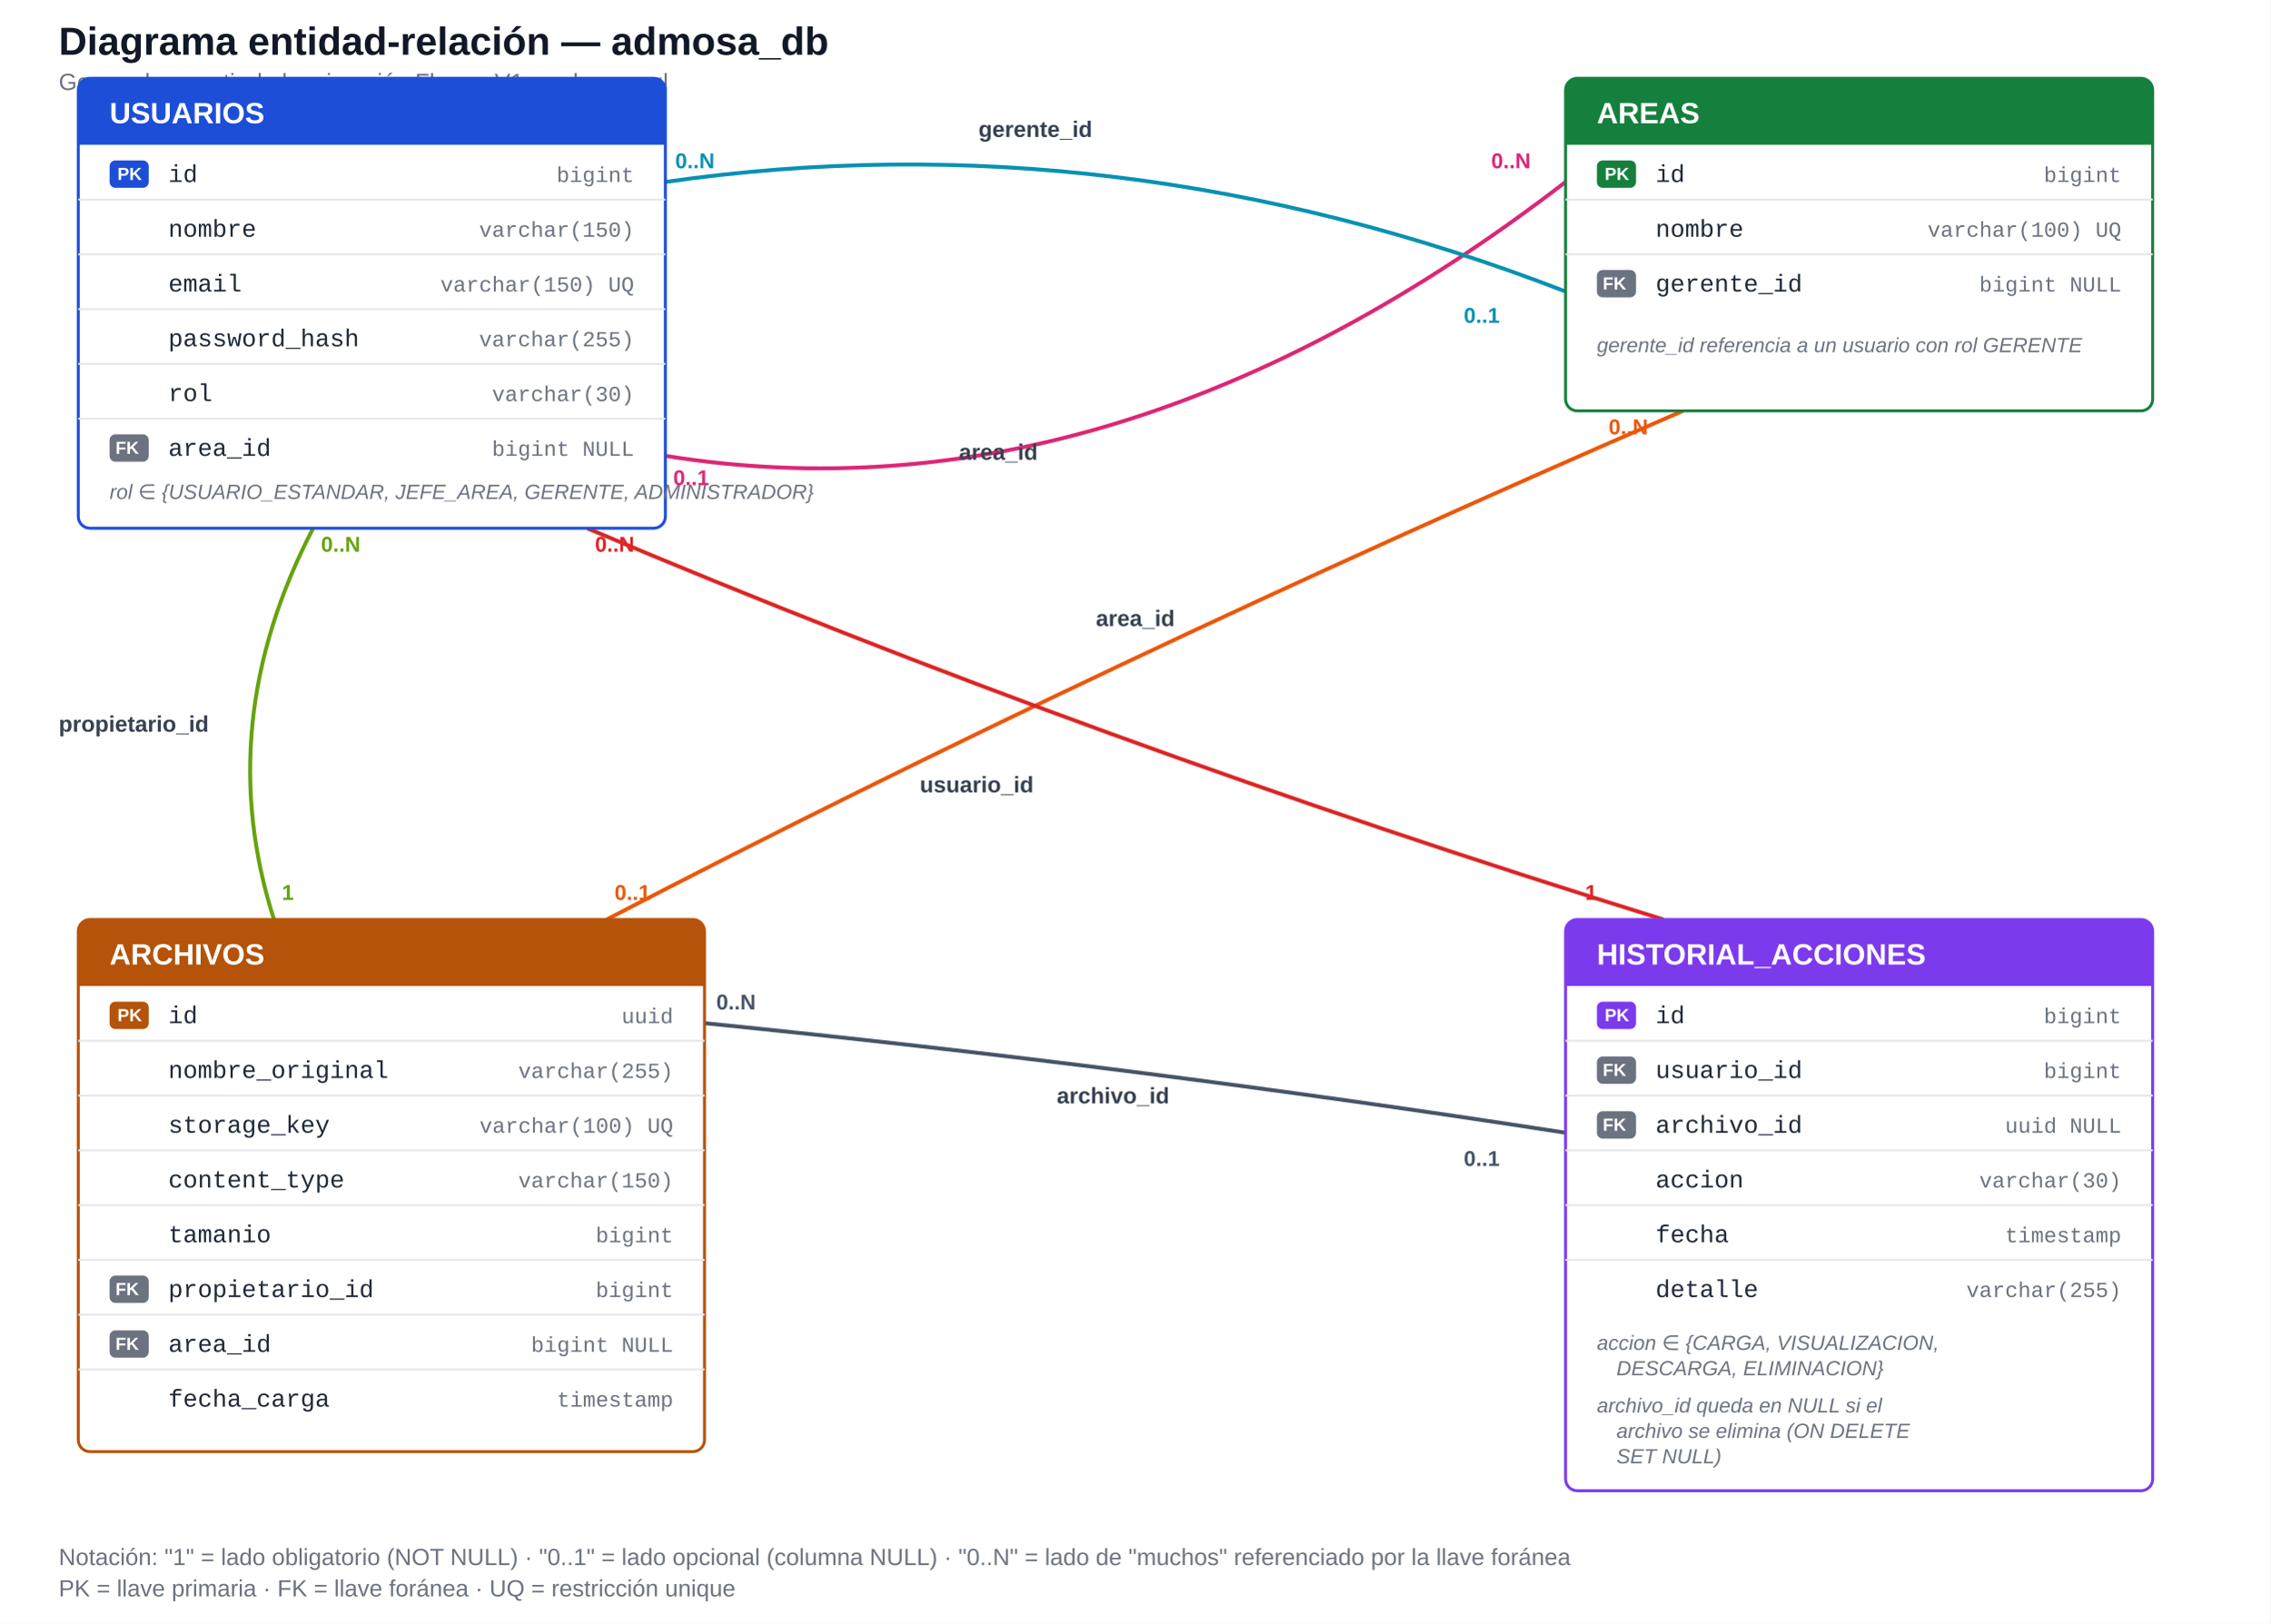
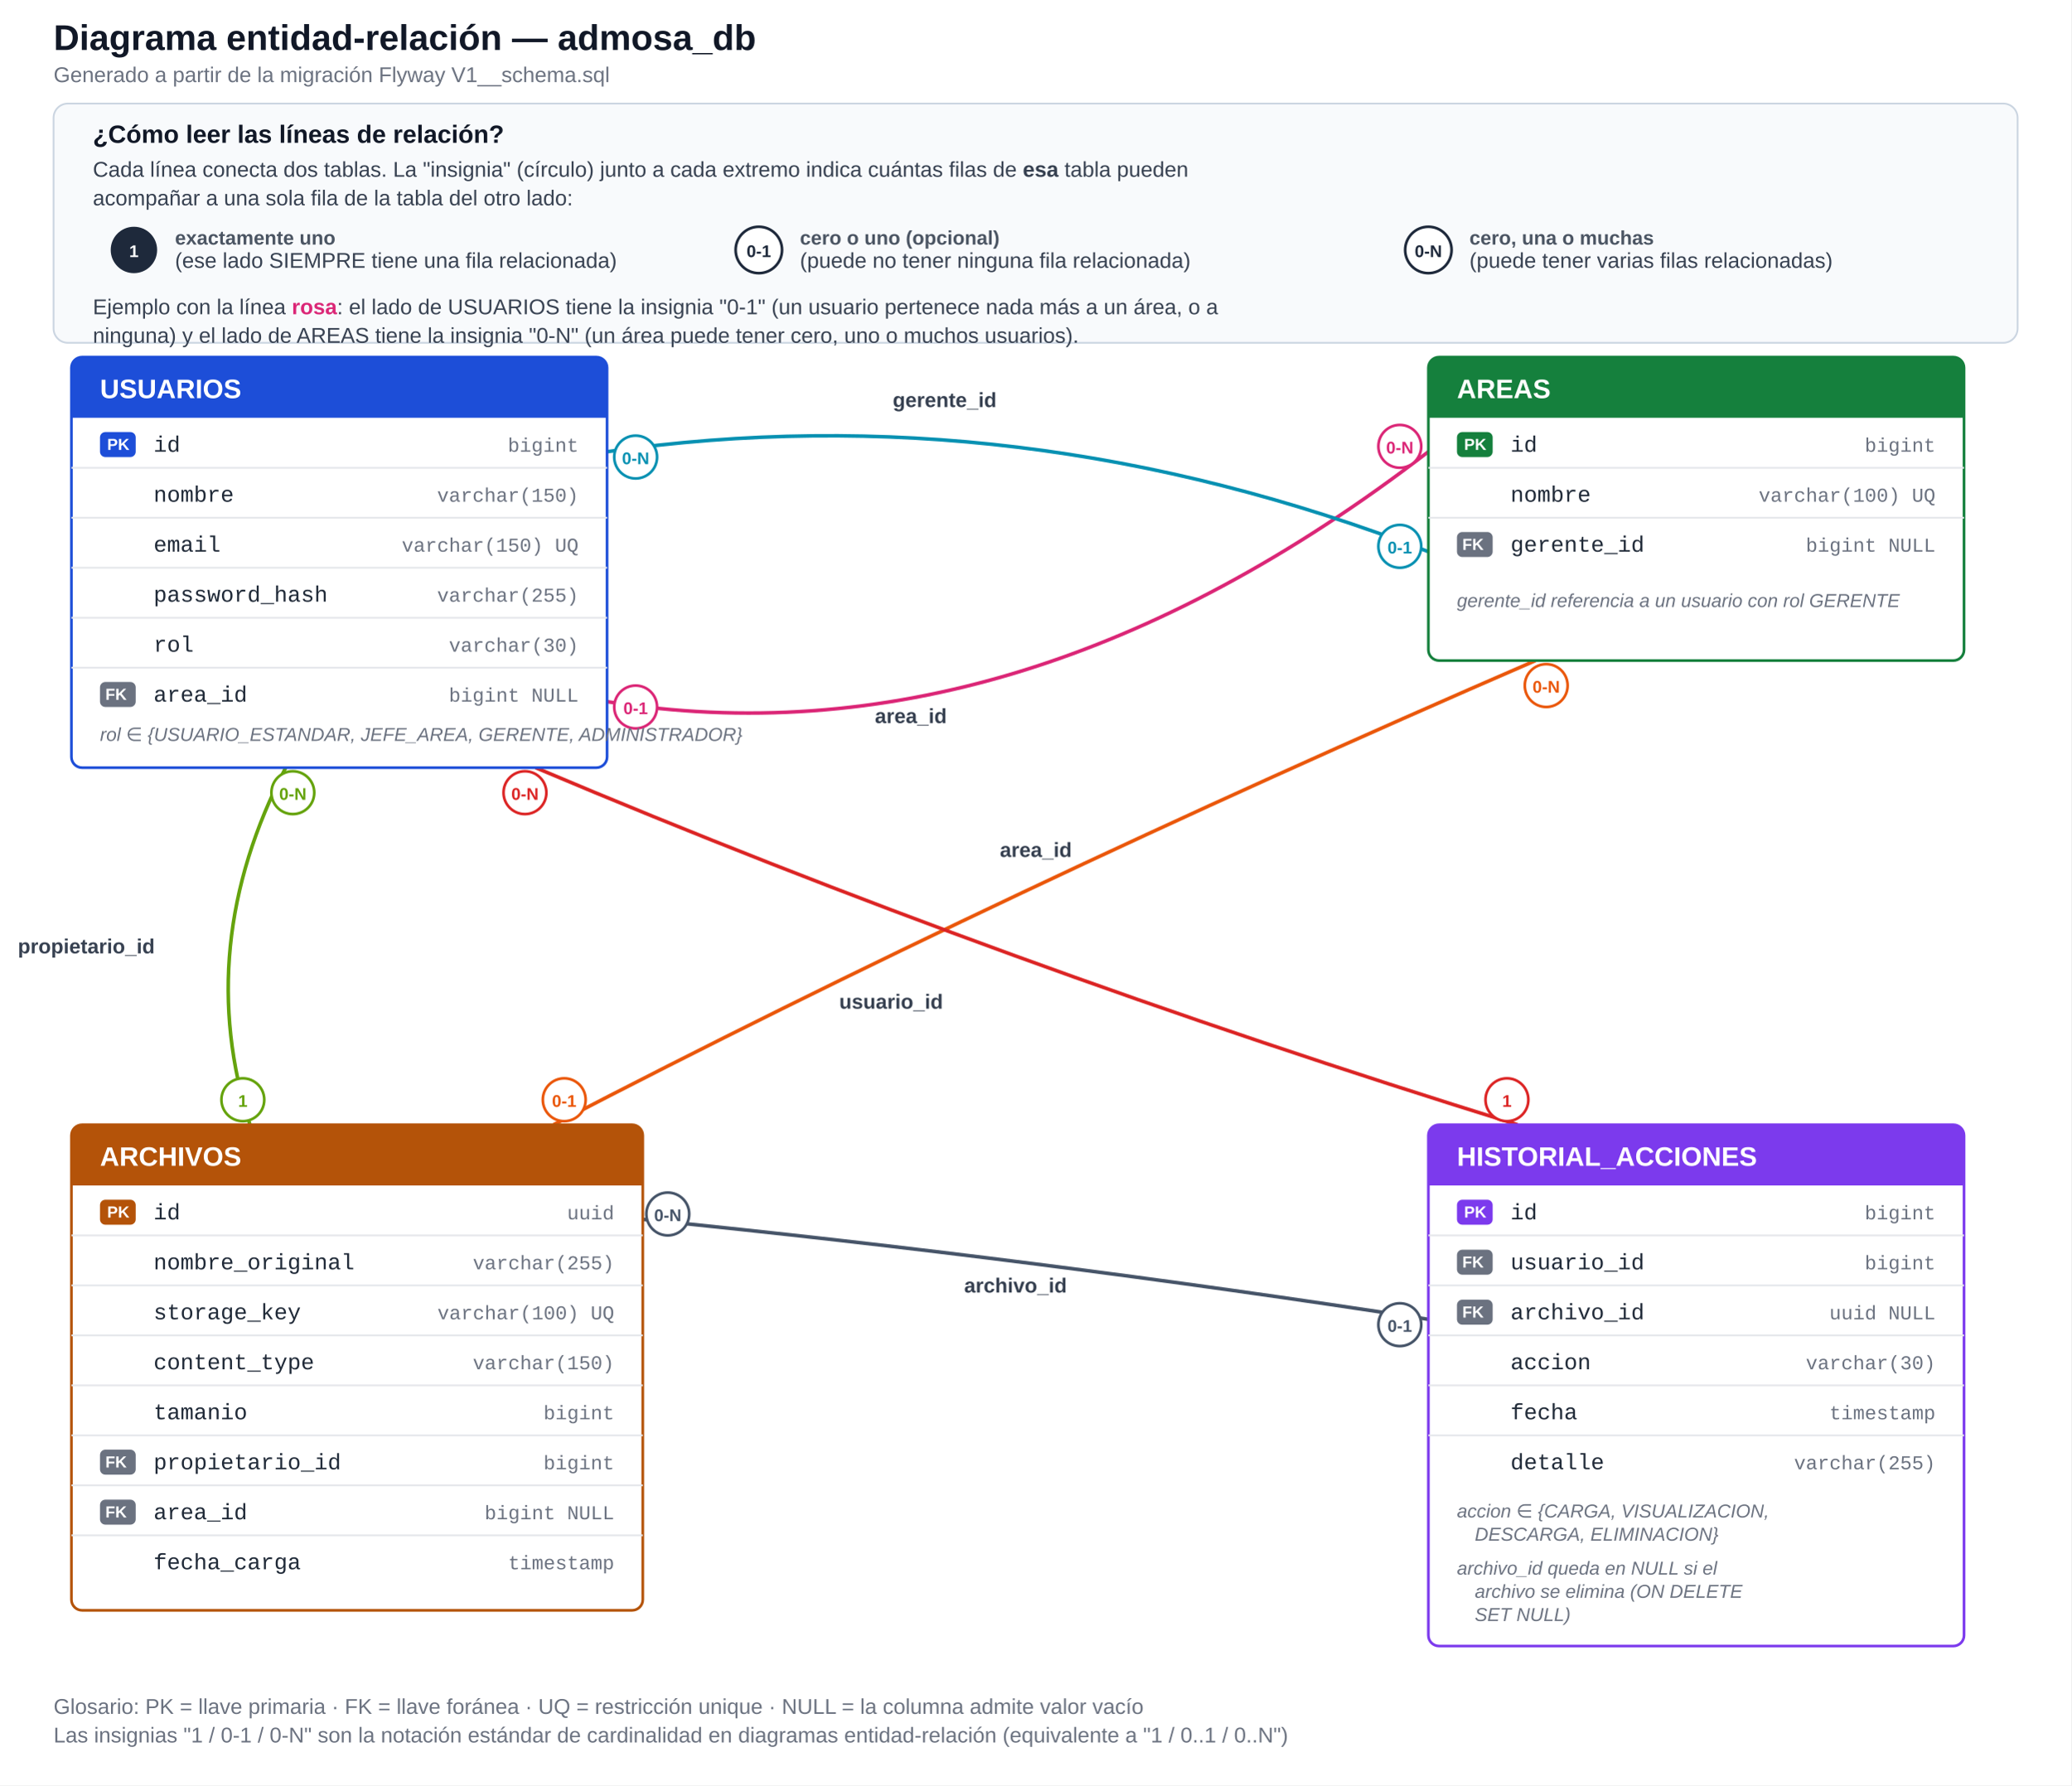
- <svg xmlns="http://www.w3.org/2000/svg" viewBox="0 0 1160 830" font-family="Segoe UI, Arial, sans-serif">
+ <svg xmlns="http://www.w3.org/2000/svg" viewBox="0 0 1160 1000" font-family="Segoe UI, Arial, sans-serif">
  <defs>
    <style>
      .tbl-header { font-weight: 700; font-size: 15px; fill: #ffffff; }
      .col-name { font-family: Consolas, 'Courier New', monospace; font-size: 12.5px; fill: #1f2937; }
      .col-type { font-family: Consolas, 'Courier New', monospace; font-size: 11px; fill: #6b7280; }
      .badge-pk { font-size: 9px; font-weight: 700; fill: #ffffff; }
      .badge-fk { font-size: 9px; font-weight: 700; fill: #ffffff; }
      .rel-label { font-size: 11.5px; fill: #374151; font-weight: 600; }
-       .rel-card { font-size: 11px; font-weight: 700; }
+       .card-badge-text { font-size: 9.5px; font-weight: 700; }
      .title { font-size: 20px; font-weight: 700; fill: #111827; }
      .subtitle { font-size: 12px; fill: #6b7280; }
      .note { font-size: 10.5px; fill: #6b7280; font-style: italic; }
+       .legend-title { font-size: 14px; font-weight: 700; fill: #111827; }
+       .legend-text { font-size: 12px; fill: #374151; }
+       .legend-caption { font-size: 11px; fill: #4b5563; font-weight: 600; }
    </style>
  </defs>
-   <rect x="0" y="0" width="1160" height="830" fill="#ffffff" />
+   <rect x="0" y="0" width="1160" height="1000" fill="#ffffff" />
  <text x="30" y="28" class="title">Diagrama entidad-relación — admosa_db</text>
  <text x="30" y="46" class="subtitle">Generado a partir de la migración Flyway V1__schema.sql</text>
-   <path d="M 340,233 Q 570,270 800,93" fill="none" stroke="#db2777" stroke-width="2" />
-   <text x="344" y="248" class="rel-card" fill="#db2777">0..1</text>
-   <text x="762" y="86" class="rel-card" fill="#db2777">0..N</text>
-   <text x="490" y="235" class="rel-label" fill="#db2777">area_id</text>
-   <path d="M 800,149 Q 570,60 340,93" fill="none" stroke="#0891b2" stroke-width="2" />
-   <text x="748" y="165" class="rel-card" fill="#0891b2">0..1</text>
-   <text x="345" y="86" class="rel-card" fill="#0891b2">0..N</text>
-   <text x="500" y="70" class="rel-label" fill="#0891b2">gerente_id</text>
-   <path d="M 140,470 Q 108,370 160,270" fill="none" stroke="#65a30d" stroke-width="2" />
-   <text x="144" y="460" class="rel-card" fill="#65a30d">1</text>
-   <text x="164" y="282" class="rel-card" fill="#65a30d">0..N</text>
-   <text x="30" y="374" class="rel-label" fill="#65a30d">propietario_id</text>
-   <path d="M 310,470 Q 560,340 860,210" fill="none" stroke="#ea580c" stroke-width="2" />
-   <text x="314" y="460" class="rel-card" fill="#ea580c">0..1</text>
-   <text x="822" y="222" class="rel-card" fill="#ea580c">0..N</text>
-   <text x="560" y="320" class="rel-label" fill="#ea580c">area_id</text>
-   <path d="M 850,470 Q 560,380 300,270" fill="none" stroke="#dc2626" stroke-width="2" />
-   <text x="810" y="460" class="rel-card" fill="#dc2626">1</text>
-   <text x="304" y="282" class="rel-card" fill="#dc2626">0..N</text>
-   <text x="470" y="405" class="rel-label" fill="#dc2626">usuario_id</text>
-   <path d="M 800,579 Q 580,545 360,523" fill="none" stroke="#475569" stroke-width="2" />
-   <text x="748" y="596" class="rel-card" fill="#475569">0..1</text>
-   <text x="366" y="516" class="rel-card" fill="#475569">0..N</text>
-   <text x="540" y="564" class="rel-label" fill="#475569">archivo_id</text>
+   <rect x="30" y="58" width="1100" height="134" fill="#f8fafc" stroke="#cbd5e1" stroke-width="1" rx="8" />
+   <text x="52" y="80" class="legend-title">¿Cómo leer las líneas de relación?</text>
+   <text x="52" y="99" class="legend-text">Cada línea conecta dos tablas. La "insignia" (círculo) junto a cada extremo indica cuántas filas de <tspan font-weight="700">esa</tspan> tabla pueden</text>
+   <text x="52" y="115" class="legend-text">acompañar a una sola fila de la tabla del otro lado:</text>
+   <circle cx="75" cy="140" r="13" fill="#1e293b" />
+   <text x="75" y="144" class="card-badge-text" fill="#ffffff" text-anchor="middle">1</text>
+   <text x="98" y="137" class="legend-caption">exactamente uno</text>
+   <text x="98" y="150" class="legend-text">(ese lado SIEMPRE tiene una fila relacionada)</text>
+   <circle cx="425" cy="140" r="13" fill="#ffffff" stroke="#1e293b" stroke-width="1.5" />
+   <text x="425" y="144" class="card-badge-text" fill="#1e293b" text-anchor="middle">0-1</text>
+   <text x="448" y="137" class="legend-caption">cero o uno (opcional)</text>
+   <text x="448" y="150" class="legend-text">(puede no tener ninguna fila relacionada)</text>
+   <circle cx="800" cy="140" r="13" fill="#ffffff" stroke="#1e293b" stroke-width="1.5" />
+   <text x="800" y="144" class="card-badge-text" fill="#1e293b" text-anchor="middle">0-N</text>
+   <text x="823" y="137" class="legend-caption">cero, una o muchas</text>
+   <text x="823" y="150" class="legend-text">(puede tener varias filas relacionadas)</text>
+   <text x="52" y="176" class="legend-text">Ejemplo con la línea <tspan fill="#db2777" font-weight="700">rosa</tspan>: el lado de USUARIOS tiene la insignia "0-1" (un usuario pertenece nada más a un área, o a</text>
+   <text x="52" y="192" class="legend-text">ninguna) y el lado de AREAS tiene la insignia "0-N" (un área puede tener cero, uno o muchos usuarios).</text>
+   <path d="M 340,393 Q 570,430 800,253" fill="none" stroke="#db2777" stroke-width="2" />
+   <circle cx="356" cy="396" r="12" fill="#ffffff" stroke="#db2777" stroke-width="1.5" />
+   <text x="356" y="400" class="card-badge-text" fill="#db2777" text-anchor="middle">0-1</text>
+   <circle cx="784" cy="250" r="12" fill="#ffffff" stroke="#db2777" stroke-width="1.5" />
+   <text x="784" y="254" class="card-badge-text" fill="#db2777" text-anchor="middle">0-N</text>
+   <text x="490" y="405" class="rel-label" fill="#db2777">area_id</text>
+   <path d="M 800,309 Q 570,220 340,253" fill="none" stroke="#0891b2" stroke-width="2" />
+   <circle cx="784" cy="306" r="12" fill="#ffffff" stroke="#0891b2" stroke-width="1.5" />
+   <text x="784" y="310" class="card-badge-text" fill="#0891b2" text-anchor="middle">0-1</text>
+   <circle cx="356" cy="256" r="12" fill="#ffffff" stroke="#0891b2" stroke-width="1.5" />
+   <text x="356" y="260" class="card-badge-text" fill="#0891b2" text-anchor="middle">0-N</text>
+   <text x="500" y="228" class="rel-label" fill="#0891b2">gerente_id</text>
+   <path d="M 140,630 Q 108,530 160,430" fill="none" stroke="#65a30d" stroke-width="2" />
+   <circle cx="136" cy="616" r="12" fill="#ffffff" stroke="#65a30d" stroke-width="1.5" />
+   <text x="136" y="620" class="card-badge-text" fill="#65a30d" text-anchor="middle">1</text>
+   <circle cx="164" cy="444" r="12" fill="#ffffff" stroke="#65a30d" stroke-width="1.5" />
+   <text x="164" y="448" class="card-badge-text" fill="#65a30d" text-anchor="middle">0-N</text>
+   <text x="10" y="534" class="rel-label" fill="#65a30d">propietario_id</text>
+   <path d="M 310,630 Q 560,500 860,370" fill="none" stroke="#ea580c" stroke-width="2" />
+   <circle cx="316" cy="616" r="12" fill="#ffffff" stroke="#ea580c" stroke-width="1.5" />
+   <text x="316" y="620" class="card-badge-text" fill="#ea580c" text-anchor="middle">0-1</text>
+   <circle cx="866" cy="384" r="12" fill="#ffffff" stroke="#ea580c" stroke-width="1.5" />
+   <text x="866" y="388" class="card-badge-text" fill="#ea580c" text-anchor="middle">0-N</text>
+   <text x="560" y="480" class="rel-label" fill="#ea580c">area_id</text>
+   <path d="M 850,630 Q 560,540 300,430" fill="none" stroke="#dc2626" stroke-width="2" />
+   <circle cx="844" cy="616" r="12" fill="#ffffff" stroke="#dc2626" stroke-width="1.5" />
+   <text x="844" y="620" class="card-badge-text" fill="#dc2626" text-anchor="middle">1</text>
+   <circle cx="294" cy="444" r="12" fill="#ffffff" stroke="#dc2626" stroke-width="1.5" />
+   <text x="294" y="448" class="card-badge-text" fill="#dc2626" text-anchor="middle">0-N</text>
+   <text x="470" y="565" class="rel-label" fill="#dc2626">usuario_id</text>
+   <path d="M 800,739 Q 580,705 360,683" fill="none" stroke="#475569" stroke-width="2" />
+   <circle cx="784" cy="742" r="12" fill="#ffffff" stroke="#475569" stroke-width="1.5" />
+   <text x="784" y="746" class="card-badge-text" fill="#475569" text-anchor="middle">0-1</text>
+   <circle cx="374" cy="680" r="12" fill="#ffffff" stroke="#475569" stroke-width="1.5" />
+   <text x="374" y="684" class="card-badge-text" fill="#475569" text-anchor="middle">0-N</text>
+   <text x="540" y="724" class="rel-label" fill="#475569">archivo_id</text>
  <g>
-     <rect x="40" y="40" width="300" height="230" fill="#ffffff" stroke="#1d4ed8" stroke-width="1.5" rx="6" />
-     <path d="M 40,46 a 6,6 0 0 1 6,-6 h 288 a 6,6 0 0 1 6,6 v 28 h -300 z" fill="#1d4ed8" />
-     <text x="56" y="63" class="tbl-header">USUARIOS</text>
-     <rect x="56" y="82" width="20" height="14" rx="3" fill="#1d4ed8" />
-     <text x="60" y="92" class="badge-pk">PK</text>
-     <text x="86" y="93" class="col-name">id</text>
-     <text x="324" y="93" class="col-type" text-anchor="end">bigint</text>
-     <line x1="40" y1="102" x2="340" y2="102" stroke="#e5e7eb" />
-     <text x="86" y="121" class="col-name">nombre</text>
-     <text x="324" y="121" class="col-type" text-anchor="end">varchar(150)</text>
-     <line x1="40" y1="130" x2="340" y2="130" stroke="#e5e7eb" />
-     <text x="86" y="149" class="col-name">email</text>
-     <text x="324" y="149" class="col-type" text-anchor="end">varchar(150) UQ</text>
-     <line x1="40" y1="158" x2="340" y2="158" stroke="#e5e7eb" />
-     <text x="86" y="177" class="col-name">password_hash</text>
-     <text x="324" y="177" class="col-type" text-anchor="end">varchar(255)</text>
-     <line x1="40" y1="186" x2="340" y2="186" stroke="#e5e7eb" />
-     <text x="86" y="205" class="col-name">rol</text>
-     <text x="324" y="205" class="col-type" text-anchor="end">varchar(30)</text>
-     <line x1="40" y1="214" x2="340" y2="214" stroke="#e5e7eb" />
-     <rect x="56" y="222" width="20" height="14" rx="3" fill="#6b7280" />
-     <text x="59" y="232" class="badge-fk">FK</text>
-     <text x="86" y="233" class="col-name">area_id</text>
-     <text x="324" y="233" class="col-type" text-anchor="end">bigint NULL</text>
-     <text x="56" y="255" class="note">rol ∈ {USUARIO_ESTANDAR, JEFE_AREA, GERENTE, ADMINISTRADOR}</text>
+     <rect x="40" y="200" width="300" height="230" fill="#ffffff" stroke="#1d4ed8" stroke-width="1.5" rx="6" />
+     <path d="M 40,206 a 6,6 0 0 1 6,-6 h 288 a 6,6 0 0 1 6,6 v 28 h -300 z" fill="#1d4ed8" />
+     <text x="56" y="223" class="tbl-header">USUARIOS</text>
+     <rect x="56" y="242" width="20" height="14" rx="3" fill="#1d4ed8" />
+     <text x="60" y="252" class="badge-pk">PK</text>
+     <text x="86" y="253" class="col-name">id</text>
+     <text x="324" y="253" class="col-type" text-anchor="end">bigint</text>
+     <line x1="40" y1="262" x2="340" y2="262" stroke="#e5e7eb" />
+     <text x="86" y="281" class="col-name">nombre</text>
+     <text x="324" y="281" class="col-type" text-anchor="end">varchar(150)</text>
+     <line x1="40" y1="290" x2="340" y2="290" stroke="#e5e7eb" />
+     <text x="86" y="309" class="col-name">email</text>
+     <text x="324" y="309" class="col-type" text-anchor="end">varchar(150) UQ</text>
+     <line x1="40" y1="318" x2="340" y2="318" stroke="#e5e7eb" />
+     <text x="86" y="337" class="col-name">password_hash</text>
+     <text x="324" y="337" class="col-type" text-anchor="end">varchar(255)</text>
+     <line x1="40" y1="346" x2="340" y2="346" stroke="#e5e7eb" />
+     <text x="86" y="365" class="col-name">rol</text>
+     <text x="324" y="365" class="col-type" text-anchor="end">varchar(30)</text>
+     <line x1="40" y1="374" x2="340" y2="374" stroke="#e5e7eb" />
+     <rect x="56" y="382" width="20" height="14" rx="3" fill="#6b7280" />
+     <text x="59" y="392" class="badge-fk">FK</text>
+     <text x="86" y="393" class="col-name">area_id</text>
+     <text x="324" y="393" class="col-type" text-anchor="end">bigint NULL</text>
+     <text x="56" y="415" class="note">rol ∈ {USUARIO_ESTANDAR, JEFE_AREA, GERENTE, ADMINISTRADOR}</text>
  </g>
  <g>
-     <rect x="800" y="40" width="300" height="170" fill="#ffffff" stroke="#15803d" stroke-width="1.5" rx="6" />
-     <path d="M 800,46 a 6,6 0 0 1 6,-6 h 288 a 6,6 0 0 1 6,6 v 28 h -300 z" fill="#15803d" />
-     <text x="816" y="63" class="tbl-header">AREAS</text>
-     <rect x="816" y="82" width="20" height="14" rx="3" fill="#15803d" />
-     <text x="820" y="92" class="badge-pk">PK</text>
-     <text x="846" y="93" class="col-name">id</text>
-     <text x="1084" y="93" class="col-type" text-anchor="end">bigint</text>
-     <line x1="800" y1="102" x2="1100" y2="102" stroke="#e5e7eb" />
-     <text x="846" y="121" class="col-name">nombre</text>
-     <text x="1084" y="121" class="col-type" text-anchor="end">varchar(100) UQ</text>
-     <line x1="800" y1="130" x2="1100" y2="130" stroke="#e5e7eb" />
-     <rect x="816" y="138" width="20" height="14" rx="3" fill="#6b7280" />
-     <text x="819" y="148" class="badge-fk">FK</text>
-     <text x="846" y="149" class="col-name">gerente_id</text>
-     <text x="1084" y="149" class="col-type" text-anchor="end">bigint NULL</text>
-     <text x="816" y="180" class="note">gerente_id referencia a un usuario con rol GERENTE</text>
+     <rect x="800" y="200" width="300" height="170" fill="#ffffff" stroke="#15803d" stroke-width="1.5" rx="6" />
+     <path d="M 800,206 a 6,6 0 0 1 6,-6 h 288 a 6,6 0 0 1 6,6 v 28 h -300 z" fill="#15803d" />
+     <text x="816" y="223" class="tbl-header">AREAS</text>
+     <rect x="816" y="242" width="20" height="14" rx="3" fill="#15803d" />
+     <text x="820" y="252" class="badge-pk">PK</text>
+     <text x="846" y="253" class="col-name">id</text>
+     <text x="1084" y="253" class="col-type" text-anchor="end">bigint</text>
+     <line x1="800" y1="262" x2="1100" y2="262" stroke="#e5e7eb" />
+     <text x="846" y="281" class="col-name">nombre</text>
+     <text x="1084" y="281" class="col-type" text-anchor="end">varchar(100) UQ</text>
+     <line x1="800" y1="290" x2="1100" y2="290" stroke="#e5e7eb" />
+     <rect x="816" y="298" width="20" height="14" rx="3" fill="#6b7280" />
+     <text x="819" y="308" class="badge-fk">FK</text>
+     <text x="846" y="309" class="col-name">gerente_id</text>
+     <text x="1084" y="309" class="col-type" text-anchor="end">bigint NULL</text>
+     <text x="816" y="340" class="note">gerente_id referencia a un usuario con rol GERENTE</text>
  </g>
  <g>
-     <rect x="40" y="470" width="320" height="272" fill="#ffffff" stroke="#b45309" stroke-width="1.5" rx="6" />
-     <path d="M 40,476 a 6,6 0 0 1 6,-6 h 308 a 6,6 0 0 1 6,6 v 28 h -320 z" fill="#b45309" />
-     <text x="56" y="493" class="tbl-header">ARCHIVOS</text>
-     <rect x="56" y="512" width="20" height="14" rx="3" fill="#b45309" />
-     <text x="60" y="522" class="badge-pk">PK</text>
-     <text x="86" y="523" class="col-name">id</text>
-     <text x="344" y="523" class="col-type" text-anchor="end">uuid</text>
-     <line x1="40" y1="532" x2="360" y2="532" stroke="#e5e7eb" />
-     <text x="86" y="551" class="col-name">nombre_original</text>
-     <text x="344" y="551" class="col-type" text-anchor="end">varchar(255)</text>
-     <line x1="40" y1="560" x2="360" y2="560" stroke="#e5e7eb" />
-     <text x="86" y="579" class="col-name">storage_key</text>
-     <text x="344" y="579" class="col-type" text-anchor="end">varchar(100) UQ</text>
-     <line x1="40" y1="588" x2="360" y2="588" stroke="#e5e7eb" />
-     <text x="86" y="607" class="col-name">content_type</text>
-     <text x="344" y="607" class="col-type" text-anchor="end">varchar(150)</text>
-     <line x1="40" y1="616" x2="360" y2="616" stroke="#e5e7eb" />
-     <text x="86" y="635" class="col-name">tamanio</text>
-     <text x="344" y="635" class="col-type" text-anchor="end">bigint</text>
-     <line x1="40" y1="644" x2="360" y2="644" stroke="#e5e7eb" />
-     <rect x="56" y="652" width="20" height="14" rx="3" fill="#6b7280" />
-     <text x="59" y="662" class="badge-fk">FK</text>
-     <text x="86" y="663" class="col-name">propietario_id</text>
-     <text x="344" y="663" class="col-type" text-anchor="end">bigint</text>
-     <line x1="40" y1="672" x2="360" y2="672" stroke="#e5e7eb" />
-     <rect x="56" y="680" width="20" height="14" rx="3" fill="#6b7280" />
-     <text x="59" y="690" class="badge-fk">FK</text>
-     <text x="86" y="691" class="col-name">area_id</text>
-     <text x="344" y="691" class="col-type" text-anchor="end">bigint NULL</text>
-     <line x1="40" y1="700" x2="360" y2="700" stroke="#e5e7eb" />
-     <text x="86" y="719" class="col-name">fecha_carga</text>
-     <text x="344" y="719" class="col-type" text-anchor="end">timestamp</text>
+     <rect x="40" y="630" width="320" height="272" fill="#ffffff" stroke="#b45309" stroke-width="1.5" rx="6" />
+     <path d="M 40,636 a 6,6 0 0 1 6,-6 h 308 a 6,6 0 0 1 6,6 v 28 h -320 z" fill="#b45309" />
+     <text x="56" y="653" class="tbl-header">ARCHIVOS</text>
+     <rect x="56" y="672" width="20" height="14" rx="3" fill="#b45309" />
+     <text x="60" y="682" class="badge-pk">PK</text>
+     <text x="86" y="683" class="col-name">id</text>
+     <text x="344" y="683" class="col-type" text-anchor="end">uuid</text>
+     <line x1="40" y1="692" x2="360" y2="692" stroke="#e5e7eb" />
+     <text x="86" y="711" class="col-name">nombre_original</text>
+     <text x="344" y="711" class="col-type" text-anchor="end">varchar(255)</text>
+     <line x1="40" y1="720" x2="360" y2="720" stroke="#e5e7eb" />
+     <text x="86" y="739" class="col-name">storage_key</text>
+     <text x="344" y="739" class="col-type" text-anchor="end">varchar(100) UQ</text>
+     <line x1="40" y1="748" x2="360" y2="748" stroke="#e5e7eb" />
+     <text x="86" y="767" class="col-name">content_type</text>
+     <text x="344" y="767" class="col-type" text-anchor="end">varchar(150)</text>
+     <line x1="40" y1="776" x2="360" y2="776" stroke="#e5e7eb" />
+     <text x="86" y="795" class="col-name">tamanio</text>
+     <text x="344" y="795" class="col-type" text-anchor="end">bigint</text>
+     <line x1="40" y1="804" x2="360" y2="804" stroke="#e5e7eb" />
+     <rect x="56" y="812" width="20" height="14" rx="3" fill="#6b7280" />
+     <text x="59" y="822" class="badge-fk">FK</text>
+     <text x="86" y="823" class="col-name">propietario_id</text>
+     <text x="344" y="823" class="col-type" text-anchor="end">bigint</text>
+     <line x1="40" y1="832" x2="360" y2="832" stroke="#e5e7eb" />
+     <rect x="56" y="840" width="20" height="14" rx="3" fill="#6b7280" />
+     <text x="59" y="850" class="badge-fk">FK</text>
+     <text x="86" y="851" class="col-name">area_id</text>
+     <text x="344" y="851" class="col-type" text-anchor="end">bigint NULL</text>
+     <line x1="40" y1="860" x2="360" y2="860" stroke="#e5e7eb" />
+     <text x="86" y="879" class="col-name">fecha_carga</text>
+     <text x="344" y="879" class="col-type" text-anchor="end">timestamp</text>
  </g>
  <g>
-     <rect x="800" y="470" width="300" height="292" fill="#ffffff" stroke="#7c3aed" stroke-width="1.5" rx="6" />
-     <path d="M 800,476 a 6,6 0 0 1 6,-6 h 288 a 6,6 0 0 1 6,6 v 28 h -300 z" fill="#7c3aed" />
-     <text x="816" y="493" class="tbl-header">HISTORIAL_ACCIONES</text>
-     <rect x="816" y="512" width="20" height="14" rx="3" fill="#7c3aed" />
-     <text x="820" y="522" class="badge-pk">PK</text>
-     <text x="846" y="523" class="col-name">id</text>
-     <text x="1084" y="523" class="col-type" text-anchor="end">bigint</text>
-     <line x1="800" y1="532" x2="1100" y2="532" stroke="#e5e7eb" />
-     <rect x="816" y="540" width="20" height="14" rx="3" fill="#6b7280" />
-     <text x="819" y="550" class="badge-fk">FK</text>
-     <text x="846" y="551" class="col-name">usuario_id</text>
-     <text x="1084" y="551" class="col-type" text-anchor="end">bigint</text>
-     <line x1="800" y1="560" x2="1100" y2="560" stroke="#e5e7eb" />
-     <rect x="816" y="568" width="20" height="14" rx="3" fill="#6b7280" />
-     <text x="819" y="578" class="badge-fk">FK</text>
-     <text x="846" y="579" class="col-name">archivo_id</text>
-     <text x="1084" y="579" class="col-type" text-anchor="end">uuid NULL</text>
-     <line x1="800" y1="588" x2="1100" y2="588" stroke="#e5e7eb" />
-     <text x="846" y="607" class="col-name">accion</text>
-     <text x="1084" y="607" class="col-type" text-anchor="end">varchar(30)</text>
-     <line x1="800" y1="616" x2="1100" y2="616" stroke="#e5e7eb" />
-     <text x="846" y="635" class="col-name">fecha</text>
-     <text x="1084" y="635" class="col-type" text-anchor="end">timestamp</text>
-     <line x1="800" y1="644" x2="1100" y2="644" stroke="#e5e7eb" />
-     <text x="846" y="663" class="col-name">detalle</text>
-     <text x="1084" y="663" class="col-type" text-anchor="end">varchar(255)</text>
-     <text x="816" y="690" class="note">accion ∈ {CARGA, VISUALIZACION,</text>
-     <text x="826" y="703" class="note">DESCARGA, ELIMINACION}</text>
-     <text x="816" y="722" class="note">archivo_id queda en NULL si el</text>
-     <text x="826" y="735" class="note">archivo se elimina (ON DELETE</text>
-     <text x="826" y="748" class="note">SET NULL)</text>
+     <rect x="800" y="630" width="300" height="292" fill="#ffffff" stroke="#7c3aed" stroke-width="1.5" rx="6" />
+     <path d="M 800,636 a 6,6 0 0 1 6,-6 h 288 a 6,6 0 0 1 6,6 v 28 h -300 z" fill="#7c3aed" />
+     <text x="816" y="653" class="tbl-header">HISTORIAL_ACCIONES</text>
+     <rect x="816" y="672" width="20" height="14" rx="3" fill="#7c3aed" />
+     <text x="820" y="682" class="badge-pk">PK</text>
+     <text x="846" y="683" class="col-name">id</text>
+     <text x="1084" y="683" class="col-type" text-anchor="end">bigint</text>
+     <line x1="800" y1="692" x2="1100" y2="692" stroke="#e5e7eb" />
+     <rect x="816" y="700" width="20" height="14" rx="3" fill="#6b7280" />
+     <text x="819" y="710" class="badge-fk">FK</text>
+     <text x="846" y="711" class="col-name">usuario_id</text>
+     <text x="1084" y="711" class="col-type" text-anchor="end">bigint</text>
+     <line x1="800" y1="720" x2="1100" y2="720" stroke="#e5e7eb" />
+     <rect x="816" y="728" width="20" height="14" rx="3" fill="#6b7280" />
+     <text x="819" y="738" class="badge-fk">FK</text>
+     <text x="846" y="739" class="col-name">archivo_id</text>
+     <text x="1084" y="739" class="col-type" text-anchor="end">uuid NULL</text>
+     <line x1="800" y1="748" x2="1100" y2="748" stroke="#e5e7eb" />
+     <text x="846" y="767" class="col-name">accion</text>
+     <text x="1084" y="767" class="col-type" text-anchor="end">varchar(30)</text>
+     <line x1="800" y1="776" x2="1100" y2="776" stroke="#e5e7eb" />
+     <text x="846" y="795" class="col-name">fecha</text>
+     <text x="1084" y="795" class="col-type" text-anchor="end">timestamp</text>
+     <line x1="800" y1="804" x2="1100" y2="804" stroke="#e5e7eb" />
+     <text x="846" y="823" class="col-name">detalle</text>
+     <text x="1084" y="823" class="col-type" text-anchor="end">varchar(255)</text>
+     <text x="816" y="850" class="note">accion ∈ {CARGA, VISUALIZACION,</text>
+     <text x="826" y="863" class="note">DESCARGA, ELIMINACION}</text>
+     <text x="816" y="882" class="note">archivo_id queda en NULL si el</text>
+     <text x="826" y="895" class="note">archivo se elimina (ON DELETE</text>
+     <text x="826" y="908" class="note">SET NULL)</text>
  </g>
-   <text x="30" y="800" class="subtitle">Notación: "1" = lado obligatorio (NOT NULL) · "0..1" = lado opcional (columna NULL) · "0..N" = lado de "muchos" referenciado por la llave foránea</text>
-   <text x="30" y="816" class="subtitle">PK = llave primaria · FK = llave foránea · UQ = restricción unique</text>
+   <text x="30" y="960" class="subtitle">Glosario: PK = llave primaria · FK = llave foránea · UQ = restricción unique · NULL = la columna admite valor vacío</text>
+   <text x="30" y="976" class="subtitle">Las insignias "1 / 0-1 / 0-N" son la notación estándar de cardinalidad en diagramas entidad-relación (equivalente a "1 / 0..1 / 0..N")</text>
</svg>
